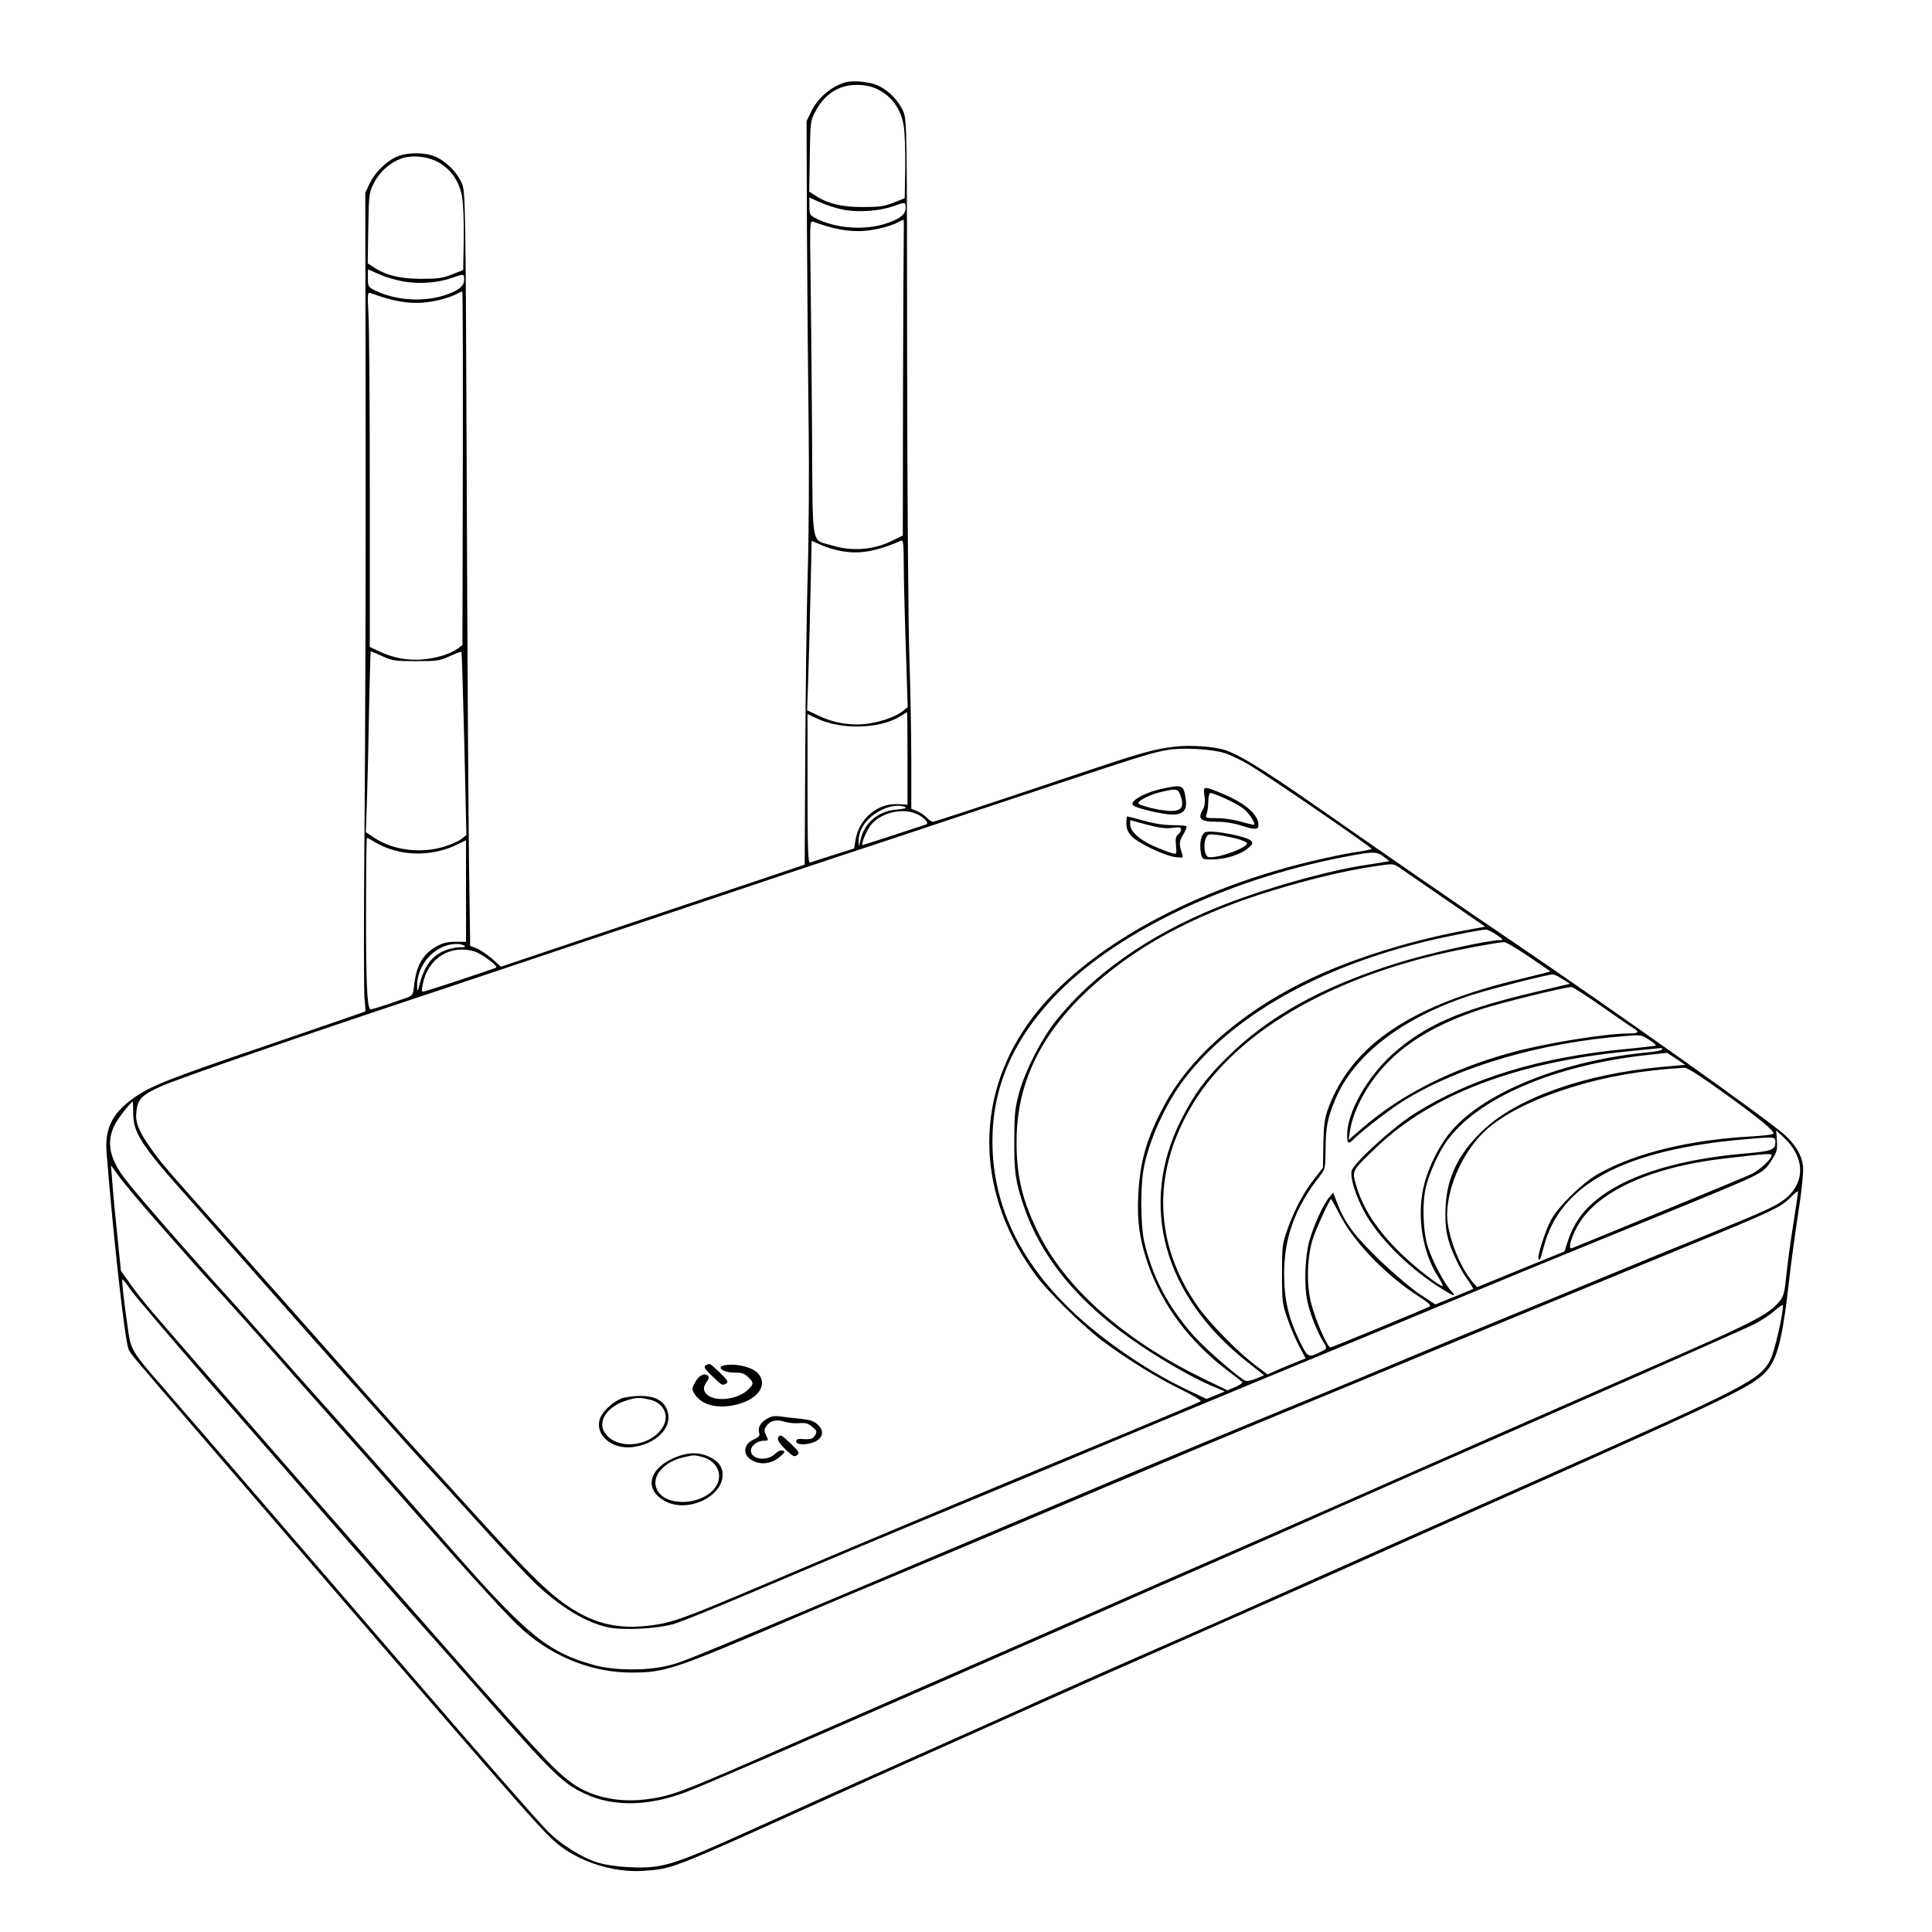
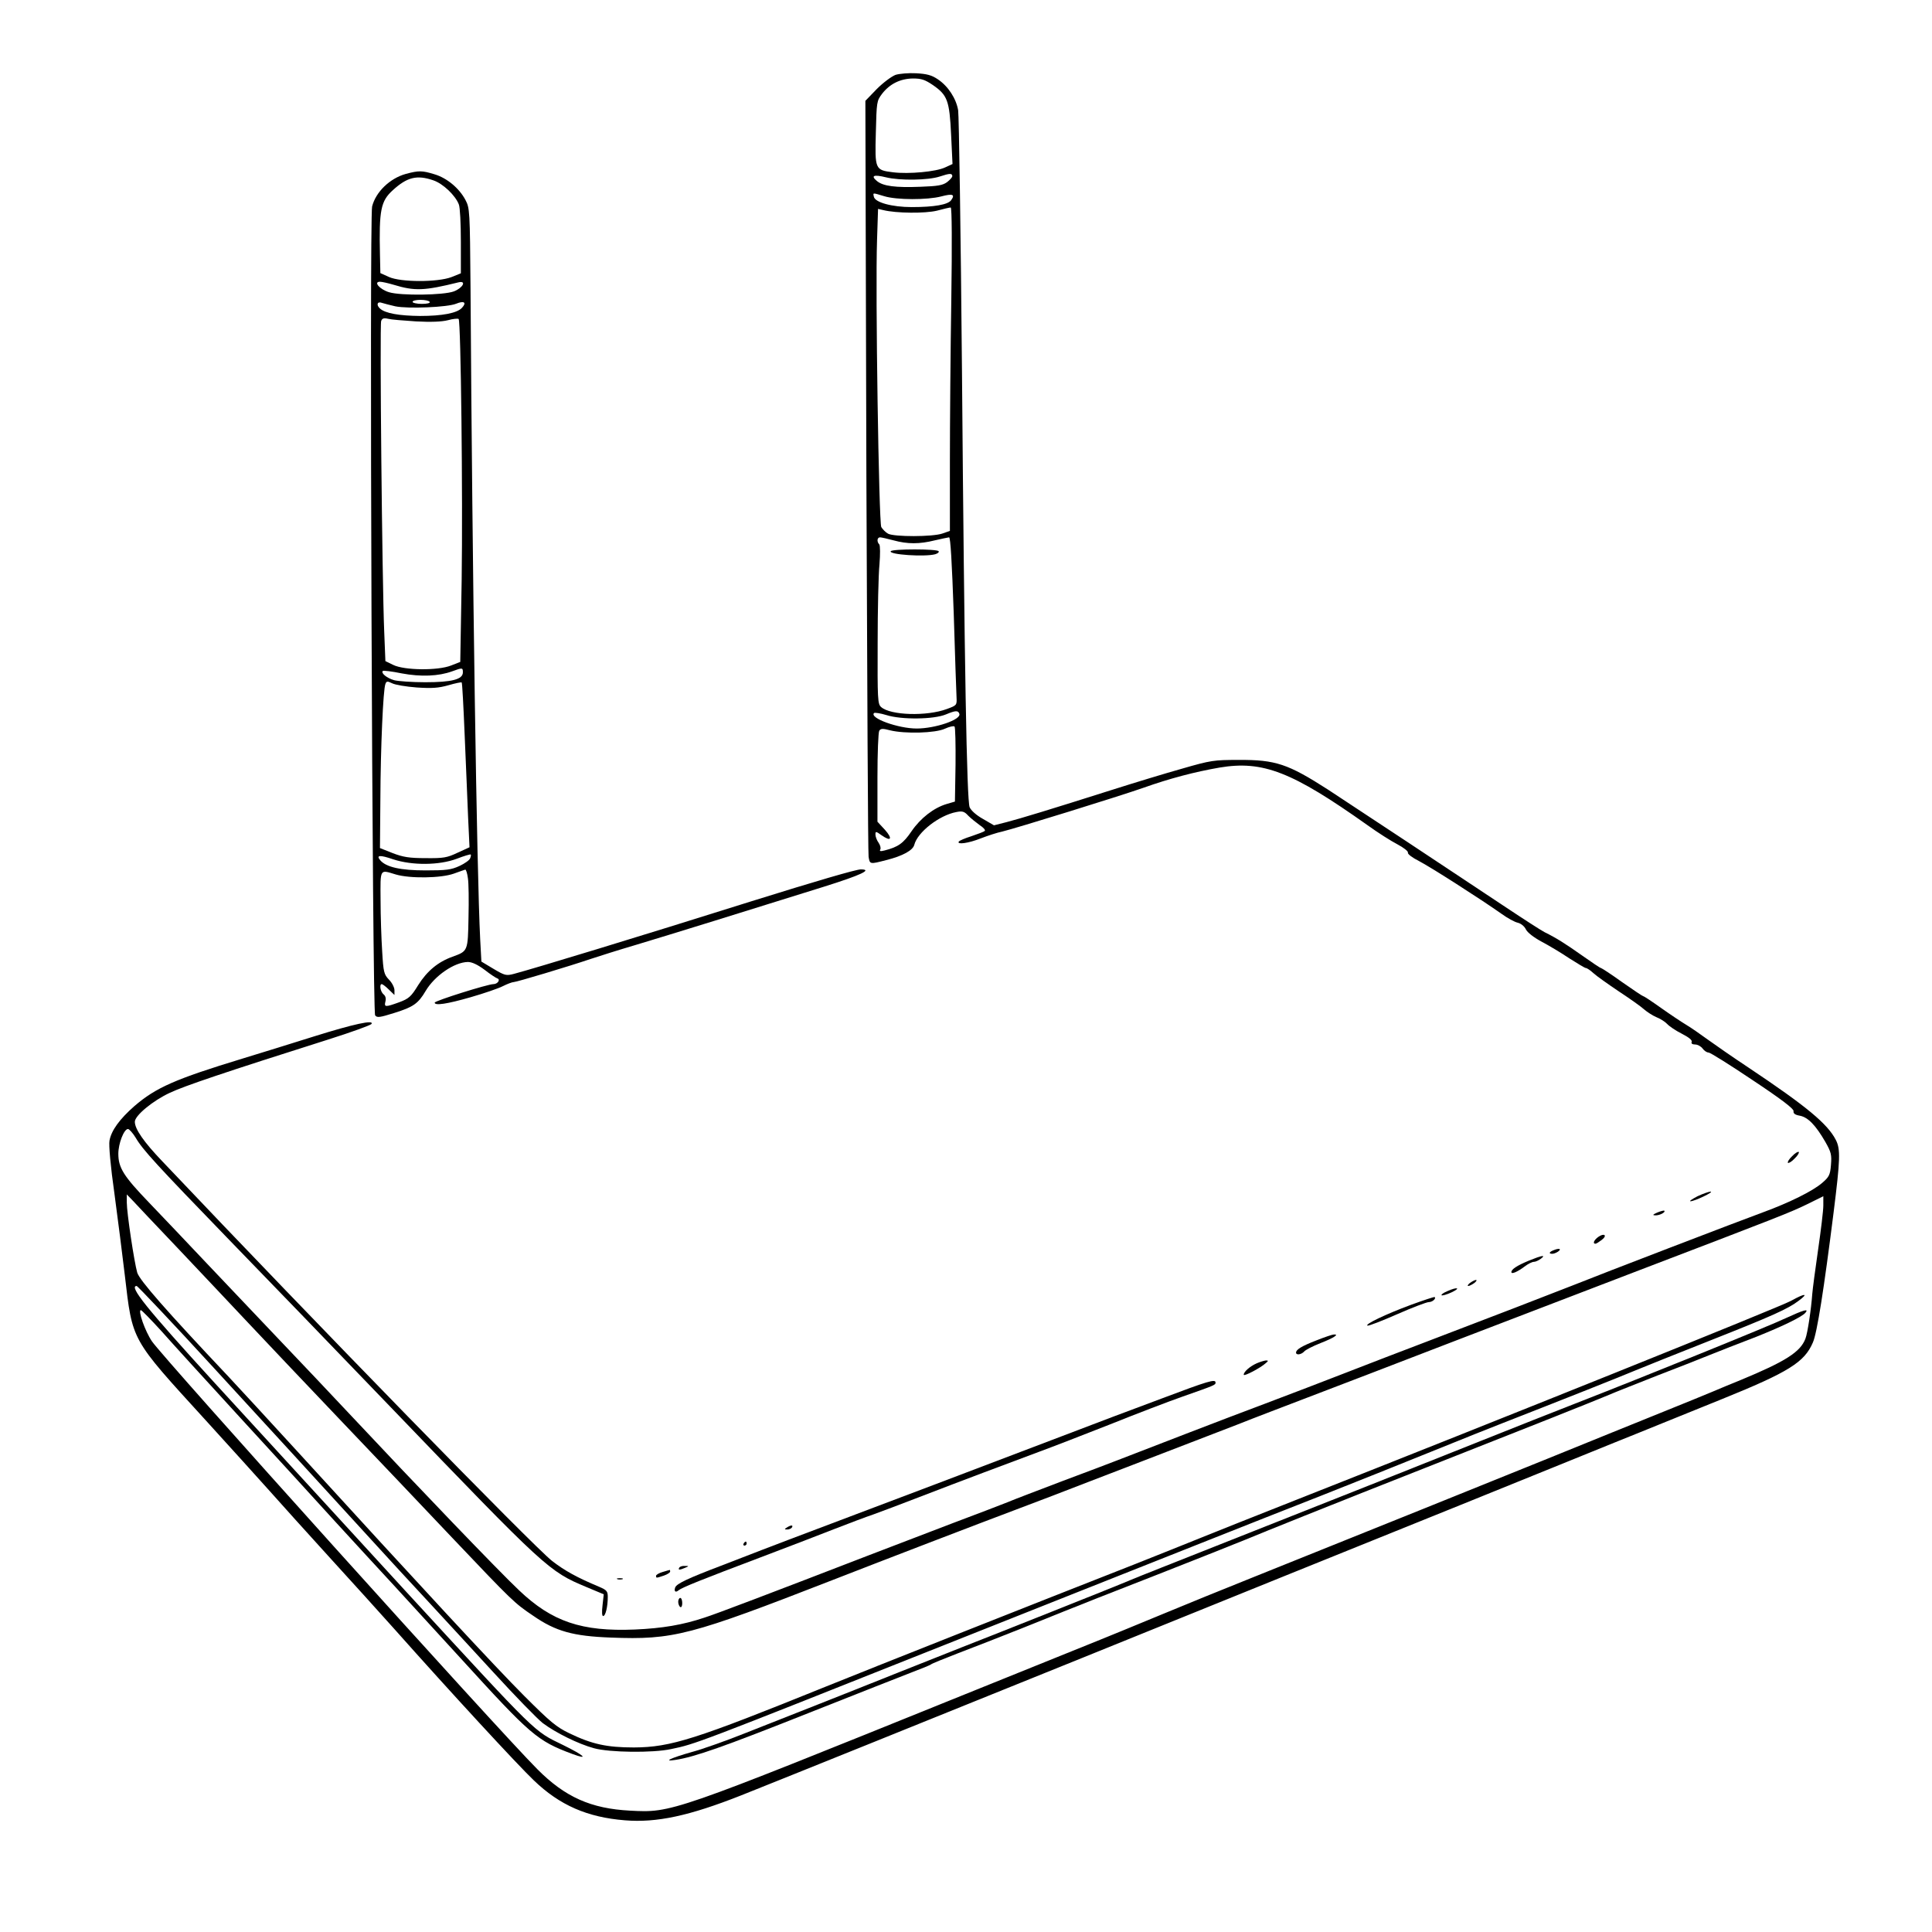
- <svg xmlns="http://www.w3.org/2000/svg" width="960px" height="960px" viewBox="0 0 960 960" version="1.1">
-   <g id="surface1">
-     <path style=" stroke:none;fill-rule:nonzero;fill:rgb(0%,0%,0%);fill-opacity:1;" d="M 420 40.922 C 412.688 43.148 406.312 48.676 402.938 55.719 L 400.781 60.18 L 400.969 115.898 C 401.156 146.566 401.531 189.629 401.812 211.738 C 402.094 233.758 401.906 266.926 401.344 285.289 C 400.781 303.656 400.312 343.684 400.125 374.176 L 399.844 429.629 L 381.094 435.957 C 370.781 439.434 336.844 450.758 305.625 461.277 L 248.906 480.355 L 244.594 476.434 C 242.156 474.383 238.688 472.066 236.906 471.262 L 233.625 470.016 L 233.062 429.984 C 232.781 408.055 232.219 323.895 231.938 242.941 C 231.375 101.812 231.281 95.66 229.594 91.383 C 227.531 86.211 222.562 80.949 217.125 78.188 C 211.781 75.512 201.656 75.512 196.406 78.188 C 191.25 80.773 186.094 86.031 183.562 91.383 L 181.5 95.84 L 181.688 213.969 C 181.781 278.961 181.5 367.578 181.125 410.996 C 180.75 454.414 180.75 492.66 181.125 496.137 C 181.5 499.523 181.688 502.465 181.5 502.555 C 181.312 502.734 159.938 510.133 134.062 518.961 C 83.25 536.254 74.812 539.555 66 545.883 C 55.594 553.461 52.031 560.773 52.969 572.809 C 56.344 615.156 61.969 665.617 63.844 670.254 C 64.875 672.75 63.188 670.789 103.219 717.234 C 254.438 892.867 267.844 908.293 276 915.336 C 287.062 924.961 304.594 930.668 319.875 929.598 C 334.219 928.527 333.094 928.977 401.25 898.219 C 421.594 889.035 451.125 875.75 466.875 868.797 C 482.625 861.754 504.094 852.125 514.688 847.398 C 525.281 842.586 556.031 828.945 583.125 817.086 C 610.219 805.141 646.875 788.914 664.688 780.98 C 682.5 773.047 712.219 759.762 730.781 751.559 C 853.5 697.086 868.125 690.223 876 683.09 C 882.938 676.762 885.562 667.309 889.219 634.324 C 890.062 626.926 892.031 612.48 893.625 602.23 C 895.406 590.551 896.25 581.902 895.875 579.137 C 895.219 573.879 892.125 568.707 886.688 563.805 C 877.688 555.781 803.812 503.27 749.531 466.449 C 728.625 452.363 686.531 423.297 652.031 399.227 C 627 381.844 614.906 374.441 607.969 372.48 C 602.344 370.875 591.469 370.164 584.344 370.965 C 573.938 372.035 567.375 373.906 535.781 384.516 C 480.469 403.062 464.438 408.32 463.5 408.32 C 462.938 408.32 461.531 407.34 460.406 406.18 C 459.188 404.934 457.031 403.508 455.531 402.973 L 452.812 401.902 L 452.812 377.652 C 452.812 364.367 452.344 341.457 451.875 326.746 C 451.312 312.035 450.844 246.062 450.75 180.09 C 450.656 65.617 450.656 60 448.969 55.719 C 446.906 50.551 441.938 45.199 436.5 42.613 C 432.469 40.652 423.75 39.762 420 40.922 Z M 437.625 45.199 C 443.719 48.766 447.656 54.652 448.969 62.141 C 449.625 65.527 449.906 74.887 449.812 83.359 L 449.531 98.516 L 443.906 100.742 C 439.125 102.613 436.781 102.883 428.438 102.883 C 418.125 102.883 410.906 101.098 404.719 96.91 L 402.094 95.215 L 402.375 77.652 C 402.656 60.09 402.656 60 405.469 54.828 C 410.344 45.914 418.031 41.547 427.781 42.258 C 431.719 42.527 434.531 43.418 437.625 45.199 Z M 218.25 80.863 C 224.344 84.43 228.281 90.312 229.594 97.801 C 230.25 101.188 230.531 110.551 230.438 119.02 L 230.156 134.176 L 224.531 136.402 C 219.75 138.277 217.406 138.543 209.062 138.543 C 198.75 138.543 191.531 136.762 185.344 132.57 L 182.719 130.875 L 183 113.312 C 183.281 96.285 183.375 95.75 185.906 90.758 C 188.719 85.23 193.875 80.773 199.5 78.723 C 204.844 76.852 213 77.742 218.25 80.863 Z M 420.094 104.398 C 427.5 105.559 437.531 104.754 443.906 102.438 C 449.906 100.297 450 100.297 450 103.328 C 450 106.805 446.719 109.125 439.031 111.441 C 428.625 114.473 415.5 113.402 405.938 108.766 C 402.375 106.984 402.188 106.805 402.188 102.527 L 402.188 98.156 L 408.188 100.832 C 411.469 102.258 416.812 103.863 420.094 104.398 Z M 449.062 119.645 C 448.969 125.172 448.781 160.387 448.688 197.918 L 448.594 266.121 L 442.312 269.152 C 433.688 273.254 423.094 273.969 413.719 271.113 C 402.75 267.727 403.875 274.234 403.5 214.234 C 403.312 185.438 402.938 150.043 402.75 135.691 C 402.375 111.441 402.469 109.57 403.875 110.105 C 417 114.918 425.906 115.898 436.031 113.758 C 439.875 112.957 444.281 111.531 445.781 110.641 C 447.375 109.746 448.781 109.125 448.969 109.301 C 449.156 109.48 449.156 114.117 449.062 119.645 Z M 201.094 139.969 C 208.875 141.219 218.062 140.418 224.531 138.098 C 230.531 135.957 230.625 135.957 230.625 138.988 C 230.625 142.465 227.344 144.785 219.656 147.102 C 209.25 150.133 196.125 149.062 186.562 144.43 C 183 142.645 182.812 142.465 182.812 138.188 L 182.812 133.82 L 188.719 136.402 C 191.906 137.832 197.531 139.434 201.094 139.969 Z M 229.969 232.867 L 229.781 320.504 L 227.25 322.465 C 225.844 323.445 222.562 324.961 219.938 325.766 C 208.781 329.062 198.562 328.352 188.719 323.805 L 183.75 321.484 L 183.75 244.727 C 183.75 202.555 183.469 162.883 183.094 156.555 C 182.531 145.496 182.625 145.051 184.312 145.676 C 197.625 150.578 206.438 151.559 216.656 149.422 C 220.5 148.617 224.906 147.191 226.406 146.301 C 228 145.41 229.406 144.785 229.688 144.875 C 229.969 145.051 230.062 184.637 229.969 232.867 Z M 417.844 273.789 C 427.031 275.484 434.906 274.145 447.938 268.617 C 448.781 268.262 449.062 270.848 449.062 280.031 C 449.062 286.629 449.531 305.348 450.094 321.664 L 451.031 351.352 L 448.875 353.137 C 445.5 355.898 439.031 358.305 432 359.465 C 423.75 360.801 414.656 359.465 406.781 355.633 L 401.062 352.957 L 401.625 336.285 C 401.906 327.102 402.469 308.203 402.75 294.117 L 403.312 268.707 L 407.906 270.758 C 410.438 271.918 414.938 273.254 417.844 273.789 Z M 189.938 326.031 C 195 328.352 196.406 328.527 206.719 328.527 C 217.031 328.527 218.438 328.352 223.5 326.031 C 226.5 324.695 229.125 323.715 229.312 323.895 C 229.5 323.98 230.062 344.578 230.719 369.539 L 231.75 414.918 L 229.125 416.969 C 227.625 418.129 223.688 419.82 220.406 420.801 C 208.969 424.191 195.469 422.496 186.188 416.434 L 181.781 413.492 L 182.344 397.801 C 182.625 389.152 183.094 368.914 183.375 352.777 C 183.75 336.73 184.031 323.625 184.219 323.625 C 184.312 323.625 186.938 324.695 189.938 326.031 Z M 450.938 376.852 L 450.938 399.852 L 446.344 399.582 C 436.125 398.871 426.562 406.984 425.062 417.684 L 424.406 421.605 L 414 424.902 C 408.281 426.688 403.031 428.379 402.469 428.648 C 401.531 428.914 401.25 421.25 401.25 391.918 L 401.25 354.828 L 405.281 356.703 C 417.75 362.852 437.25 362.316 447.656 355.719 C 449.25 354.738 450.562 353.938 450.75 353.938 C 450.844 353.938 450.938 364.281 450.938 376.852 Z M 608.719 374.266 C 611.719 375.246 616.969 377.832 620.438 379.883 C 630.469 385.855 681.469 420.891 681.562 421.781 C 681.562 422.051 678.094 422.766 673.875 423.387 C 669.562 424.012 659.438 426.062 651.375 428.023 C 588.656 443 535.125 473.848 510.469 509.152 C 483.844 547.223 485.438 594.117 514.688 633.699 C 520.969 642.168 537.188 658.129 547.406 665.973 C 559.5 675.066 574.875 684.605 586.781 690.402 C 592.594 693.254 597 695.84 596.625 696.285 C 596.156 696.641 581.25 702.973 563.438 710.371 C 475.875 746.656 427.594 766.895 379.219 787.488 C 338.438 804.785 333.75 806.477 322.125 807.816 C 307.594 809.508 296.25 807.012 284.156 799.348 C 273.469 792.57 264 783.387 236.906 753.523 C 222.844 738.008 207.844 721.516 203.531 716.879 C 199.219 712.156 189.656 701.457 182.344 693.164 C 155.719 663.031 120.469 623.27 106.594 607.668 C 81.562 579.582 79.688 577.355 74.625 570.133 C 68.719 561.754 67.125 557.562 67.781 552.215 C 68.438 546.152 70.5 544.012 80.156 539.734 C 88.406 535.988 150.094 514.68 219.375 491.68 C 236.156 486.062 284.062 470.016 325.781 456.02 C 367.594 441.934 416.906 425.438 435.469 419.375 C 454.031 413.223 490.781 401.012 517.031 392.273 C 566.25 375.871 572.719 373.906 580.125 372.66 C 587.625 371.324 602.625 372.215 608.719 374.266 Z M 449.906 401.098 C 450.656 401.547 449.156 401.992 445.688 402.258 C 436.5 402.883 429.375 408.855 427.594 417.324 C 426.75 421.16 426.75 421.16 426.656 418.129 C 426.469 411.531 431.625 405.023 439.688 401.723 C 443.344 400.207 447.938 399.941 449.906 401.098 Z M 454.969 404.219 C 458.906 405.824 462 409.035 460.219 409.66 C 451.688 412.512 428.906 419.91 428.625 419.91 C 427.781 419.91 429.656 414.828 431.812 411.262 C 435.938 404.488 447.188 401.098 454.969 404.219 Z M 186.375 418.484 C 197.906 425.348 213.469 425.973 226.219 420.09 L 231.562 417.504 L 231.562 467.965 L 226.406 467.965 C 222.469 467.965 220.125 468.5 217.031 470.191 C 210.094 474.117 206.906 479.555 205.781 489.629 C 205.219 494.621 205.125 494.711 201.281 496.047 C 190.125 499.969 184.219 501.844 183.938 501.484 C 182.438 500.059 181.875 489.094 181.875 455.305 C 181.875 433.906 182.062 416.344 182.344 416.344 C 182.625 416.344 184.5 417.324 186.375 418.484 Z M 687.562 425.707 L 690.375 427.844 L 688.031 428.293 C 686.812 428.559 682.594 429.184 678.75 429.809 C 659.531 432.57 626.156 442.109 604.219 451.113 C 570.469 464.844 542.812 484.367 524.625 507.281 C 517.406 516.375 509.625 531.621 506.531 542.496 C 504.375 550.43 504 553.105 504 566.566 C 503.906 582.527 504.562 587.16 508.781 599.555 C 517.031 623.895 534.562 645.734 561.281 664.812 C 573.844 673.82 591.75 684.25 602.062 688.617 L 608.625 691.383 L 604.125 693.254 L 599.531 695.125 L 591.375 691.293 C 578.438 685.141 568.125 678.988 555.75 670.254 C 514.031 640.742 493.125 606.152 493.125 567.012 C 493.125 540.98 502.875 517.801 522.938 496.227 C 552.75 464.129 608.062 437.297 668.438 425.707 C 682.219 423.031 684.188 423.031 687.562 425.707 Z M 717.938 446.656 L 738 460.477 L 731.531 461.633 C 707.625 465.914 684.188 472.512 663.281 480.98 C 624.375 496.672 593.25 521.723 578.625 549.004 C 569.812 565.32 566.438 577 565.594 593.848 C 564.938 606.688 566.25 616.227 570.562 628.527 C 577.688 648.766 591 666.598 609.844 680.949 C 613.5 683.715 616.781 686.211 617.25 686.656 C 617.719 687.012 616.312 688.082 614.062 689.062 L 609.938 690.848 L 598.125 685.141 C 559.781 666.508 531 641.547 517.031 614.711 C 508.219 597.684 505.031 585.023 505.125 567.012 C 505.125 532.332 522.844 503 559.5 476.703 C 577.406 463.953 599.344 453.254 625.031 444.785 C 645.938 438.008 667.781 432.57 684.375 430.254 C 692.062 429.094 692.438 429.184 695.156 430.965 C 696.75 432.035 706.969 439.078 717.938 446.656 Z M 743.625 464.488 C 747.094 466.895 747.188 467.16 745.219 467.16 C 739.031 467.16 708.844 473.938 693.938 478.664 C 656.625 490.34 630 505.141 609.375 525.734 C 598.875 536.078 593.156 543.922 586.781 556.672 C 565.688 598.75 578.062 643.863 619.781 676.762 L 628.125 683.359 L 624.281 684.961 C 622.219 685.855 619.875 686.391 618.938 686.121 C 616.219 685.23 598.969 670.254 593.25 663.832 C 580.312 649.211 572.438 634.145 568.5 616.672 C 566.812 609.094 566.625 590.641 568.125 581.633 C 570.469 567.461 579.188 548.203 588.844 535.719 C 615 501.844 663.281 476.344 723.562 464.488 C 730.594 463.062 737.156 461.902 738.094 461.902 C 738.938 461.812 741.469 462.973 743.625 464.488 Z M 759.469 475.188 C 765.281 479.199 770.25 482.496 770.344 482.676 C 770.438 482.766 764.344 484.367 756.75 486.152 C 701.156 499.258 671.625 519.051 659.906 550.965 C 658.219 555.602 657.75 559.078 657.562 568.527 L 657.375 580.207 L 653.625 585.023 C 648.094 591.977 643.594 600.266 640.125 609.809 C 637.125 618.008 637.031 618.633 637.031 632.988 C 637.031 646.715 637.219 648.145 639.75 655.273 C 641.156 659.465 643.781 665.617 645.562 668.914 L 648.75 674.977 L 645.188 676.402 C 643.312 677.117 639 678.902 635.719 680.328 L 629.812 682.914 L 624 678.543 C 614.906 671.68 600.844 657.324 595.031 648.945 C 573.656 618.367 572.344 583.953 591.281 550.965 C 611.438 515.66 655.406 488.379 714.469 474.293 C 725.344 471.707 743.625 468.32 747.375 468.145 C 748.219 468.055 753.656 471.262 759.469 475.188 Z M 230.625 469.836 C 231.656 470.461 231.094 470.727 228.281 470.727 C 226.219 470.727 222.844 471.531 220.781 472.422 C 213.938 475.363 210.375 480.625 207.844 491.68 C 207.562 492.66 207.375 492.035 207.281 490.254 C 207 481.961 212.531 473.582 220.312 470.371 C 224.062 468.855 228.562 468.59 230.625 469.836 Z M 235.5 472.688 C 239.062 473.672 247.5 479.91 246.562 480.801 C 246.094 481.16 215.625 491.324 211.312 492.48 C 209.344 493.016 209.344 492.926 210.094 488.914 C 212.625 476.254 223.5 469.301 235.5 472.688 Z M 776.438 486.508 L 780.094 488.824 L 760.594 493.461 C 725.344 501.934 708 509.508 692.25 523.508 C 679.312 535.098 669.375 552.66 669.375 564.07 C 669.375 568.352 670.125 568.797 672.75 565.945 C 676.031 562.465 691.312 550.699 697.781 546.777 C 725.25 529.836 765.844 517.98 807.844 514.77 C 815.344 514.145 815.719 514.234 819.375 516.641 C 821.438 517.98 823.031 519.316 822.75 519.496 C 822.562 519.672 816.094 520.477 808.5 521.188 C 765.094 525.289 731.062 535.633 702.656 553.461 C 692.156 560.148 672.656 577.801 671.625 581.812 C 670.781 584.934 673.406 593.582 677.625 601.605 C 684.188 614.086 698.719 628.977 714.188 638.961 C 721.875 643.953 724.312 644.934 721.219 641.633 C 718.031 638.426 711.844 626.836 709.5 619.613 C 706.969 611.68 706.594 597.324 708.656 589.301 C 710.531 582.168 714.75 573.074 718.5 567.547 C 733.688 545.883 771.75 529.391 818.438 524.219 L 828.375 523.148 L 832.875 526.094 L 837.375 529.125 L 825.281 530.191 C 787.031 533.758 753.844 545.527 736.875 561.664 C 724.781 573.164 719.156 584.664 718.312 599.285 C 718.031 604.457 718.312 610.254 719.062 613.551 C 720.375 619.969 724.969 629.957 729.375 636.105 C 731.062 638.426 732.188 640.387 732 640.477 C 731.906 640.566 727.594 642.348 722.531 644.398 L 713.25 648.145 L 706.125 643.508 C 702.188 641.012 693.188 633.434 686.25 626.836 C 673.125 614.266 668.344 607.934 664.5 597.859 L 662.438 592.602 L 660.656 594.738 C 657.656 598.129 652.781 608.824 650.625 616.492 C 648.375 624.785 647.906 638.691 649.688 646.895 C 650.906 652.688 654.656 662.23 657.375 666.418 C 659.531 669.895 659.531 670.164 656.531 671.59 C 649.969 674.801 649.969 674.801 645.938 666.688 C 640.312 655.188 638.156 646.094 638.062 633.434 C 637.969 615.066 643.5 599.91 656.156 583.953 C 658.406 581.012 658.594 580.207 658.688 570.578 C 658.781 559.883 659.531 556.047 663.375 546.598 C 672.656 524.129 697.125 505.41 731.438 494.355 C 741 491.324 768.656 484.281 771.469 484.191 C 772.219 484.102 774.469 485.172 776.438 486.508 Z M 795.844 500.059 C 803.344 505.32 810.469 510.223 811.688 510.938 C 814.875 512.809 814.219 513.523 809.156 513.523 C 797.906 513.523 767.812 518.426 751.406 522.883 C 721.688 530.996 696.375 543.746 677.156 560.328 L 670.125 566.391 L 670.781 562.02 C 672.375 551.59 679.5 538.395 688.781 528.766 C 699.656 517.266 714.938 508.441 735.656 501.574 C 745.219 498.453 776.062 490.789 780.844 490.43 C 781.5 490.43 788.25 494.711 795.844 500.059 Z M 825.938 521.457 C 825.938 521.812 822.844 522.527 819.188 522.883 C 777.656 526.715 738.562 542.141 721.594 561.484 C 715.781 568.082 710.156 578.871 707.719 588.32 C 703.781 603.211 706.594 622.02 714.469 634.234 C 715.969 636.641 717.094 638.691 716.906 638.961 C 716.062 639.762 703.969 630.402 696.281 623 C 684 611.055 676.969 600.18 673.594 588.055 C 671.906 581.547 671.719 581.723 684.188 569.867 C 711.281 544.012 753 528.055 807.75 522.527 C 816.938 521.633 824.812 520.832 825.281 520.742 C 825.656 520.652 825.938 521.012 825.938 521.457 Z M 857.156 543.477 C 874.219 555.781 881.25 561.574 881.25 563.27 C 881.25 563.715 876.281 564.34 870.281 564.695 C 839.906 566.301 812.625 572.898 794.25 583.238 C 786.75 587.34 774.562 599.199 770.812 605.973 C 767.906 611.234 763.594 624.785 764.531 625.676 C 765.188 626.391 765.375 626.031 767.156 619.258 C 775.312 588.32 807.281 571.293 866.719 566.121 C 881.812 564.785 882.188 564.875 882.188 567.281 C 882.188 571.383 880.594 572.008 867.188 573.164 C 835.688 575.84 811.125 583.148 795.844 594.203 C 786.938 600.801 782.25 607.133 778.969 616.938 L 777.375 621.844 L 755.719 630.668 L 733.969 639.582 L 731.719 637 C 725.062 629.152 719.062 613.371 719.062 603.656 C 719.156 588.855 727.688 570.758 739.312 560.684 C 748.594 552.84 762.281 546.062 780.844 540.266 C 798 534.918 816.094 531.797 837 530.551 C 838.406 530.461 845.062 534.738 857.156 543.477 Z M 66.188 553.371 C 66.281 563 70.219 569.152 94.219 595.988 C 102.469 605.262 115.969 620.504 124.219 629.867 C 157.312 667.398 200.625 716.078 209.531 725.707 C 214.688 731.324 227.906 745.766 238.781 757.801 C 249.656 769.836 261.656 782.586 265.406 786.242 C 278.438 798.633 291.375 806.477 302.719 808.707 C 310.406 810.223 327.094 809.242 335.156 806.836 C 338.812 805.766 357.562 798.098 376.875 789.895 C 411.844 775.008 432.844 766.18 483.75 745.051 C 511.875 733.371 539.156 722.051 582.656 703.863 C 612.188 691.559 645 678.008 687.188 660.625 C 702.938 654.117 733.688 641.367 755.625 632.273 C 777.562 623.27 810.281 609.895 828.281 602.586 C 846.375 595.273 864.656 587.609 869.062 585.559 C 876.094 582.082 877.406 581.098 880.125 576.82 C 882.938 572.453 883.219 571.383 882.938 566.746 L 882.562 561.664 L 886.031 564.875 C 896.812 574.859 897.281 587.074 887.344 595.453 C 882.844 599.199 877.688 601.516 847.969 613.641 C 834.094 619.258 812.344 628.172 799.688 633.434 C 787.031 638.691 763.031 648.59 746.25 655.453 C 729.562 662.316 708.188 671.145 698.906 675.066 C 689.625 678.988 662.25 690.402 637.969 700.297 C 613.781 710.281 578.531 724.902 559.688 732.84 C 325.875 831.621 340.594 825.559 330.375 827.965 C 320.531 830.191 305.156 830.016 295.781 827.52 C 272.531 821.188 262.219 812.898 224.438 769.836 C 203.812 746.301 164.156 701.547 156.562 693.164 C 152.156 688.262 143.062 678.008 136.406 670.43 C 129.75 662.852 119.156 650.996 112.969 644.129 C 93.469 622.734 66.562 591.797 61.781 585.379 C 54.188 575.125 52.781 567.191 57.094 558.723 C 58.688 555.602 65.156 547.398 66 547.398 C 66.094 547.398 66.188 550.074 66.188 553.371 Z M 880.312 574.145 C 880.312 575.84 874.312 581.457 870.562 583.238 C 868.406 584.309 847.781 592.867 824.531 602.406 C 801.375 611.945 781.781 619.969 781.031 620.238 C 779.156 621.039 780.281 616.047 783.281 610.254 C 792.469 592.512 819.375 579.941 857.531 575.57 C 878.438 573.164 880.312 572.988 880.312 574.145 Z M 81.188 610.699 C 90.844 621.754 103.875 636.375 110.156 643.238 C 116.438 650.105 128.062 663.121 136.031 672.215 C 144 681.309 157.5 696.555 166.031 706.094 C 174.562 715.633 191.625 734.887 203.906 748.887 C 238.969 788.648 252.844 803.715 260.156 810.223 C 275.625 823.773 295.031 831.262 314.531 831.086 C 330.094 831.086 335.812 829.125 388.125 806.836 C 402.844 800.504 423.75 791.68 434.531 787.223 C 470.625 772.156 501.656 759.051 548.906 739.078 C 574.688 728.203 616.031 710.906 640.781 700.742 C 665.531 690.578 689.812 680.504 694.688 678.453 C 708 672.84 797.812 635.84 840 618.543 C 880.781 601.871 885.094 599.82 890.062 594.652 C 891.938 592.688 893.438 591.621 893.438 592.156 C 893.438 592.777 892.406 599.734 891.188 607.578 C 889.875 615.422 888.375 626.746 887.719 632.809 C 886.781 642.258 886.312 644.129 884.156 646.715 C 879.281 652.688 871.406 656.879 835.969 672.48 C 816.281 681.129 777.375 698.156 749.531 710.371 C 721.688 722.586 683.719 739.348 665.156 747.547 C 646.594 755.75 619.219 767.785 604.219 774.293 C 589.312 780.801 565.406 791.234 551.25 797.473 C 537.094 803.715 523.406 809.688 520.781 810.848 C 513.375 814.145 505.312 817.621 450.469 841.605 C 422.156 853.996 387.938 868.887 374.531 874.77 C 338.438 890.551 332.344 892.777 320.719 894.117 C 306.281 895.898 292.406 892.512 282.75 884.934 C 273.469 877.711 264.562 867.906 194.906 788.559 C 160.5 749.332 85.219 663.121 75.75 651.977 C 72.281 647.965 67.406 641.723 64.781 638.066 L 60.094 631.473 L 58.219 613.285 C 57.188 603.297 56.062 591.441 55.781 587.074 L 55.125 579.051 L 59.344 584.844 C 61.688 588.055 71.438 599.645 81.188 610.699 Z M 666.469 604.902 C 673.5 618.098 689.531 634.414 705.281 644.398 C 709.969 647.43 711.281 648.676 710.344 649.211 C 707.531 650.641 661.875 669.539 661.031 669.539 C 659.625 669.539 653.438 655.453 651.469 647.43 C 649.219 638.516 649.406 625.855 652.031 616.492 C 653.438 611.68 660.938 595.188 661.5 595.809 C 661.594 595.898 663.844 600 666.469 604.902 Z M 64.875 640.832 C 66.75 643.598 84.469 664.367 104.062 686.926 C 160.312 751.473 201.281 798.367 210.469 808.617 C 215.156 813.789 227.531 827.875 238.125 839.91 C 275.062 881.812 279.844 886.449 291.188 891.531 C 304.875 897.77 321.844 897.504 340.219 890.727 C 344.156 889.301 362.531 881.457 381.094 873.434 C 442.406 846.777 494.906 823.863 538.125 804.875 C 561.562 794.531 588.375 782.766 597.656 778.75 C 622.031 768.145 635.625 762.168 665.156 749.062 C 698.625 734.266 692.719 736.852 785.625 696.105 C 829.219 677.027 867.75 659.91 871.406 658.129 C 874.969 656.254 879.75 653.223 881.906 651.176 C 884.156 649.211 885.938 648.055 885.938 648.676 C 885.938 653.402 881.719 671.68 879.75 675.512 C 874.594 685.586 868.969 688.527 768.281 733.285 C 723.844 752.988 647.156 787.133 635.625 792.305 C 615.75 801.219 599.719 808.262 565.781 823.148 C 546.188 831.707 523.875 841.695 516.094 845.172 C 508.406 848.738 486 858.723 466.406 867.461 C 422.344 887.074 401.25 896.613 374.062 908.914 C 334.125 927.012 329.156 928.527 313.125 927.816 C 306.938 927.547 300.938 926.656 297 925.496 C 289.125 923.09 278.25 916.227 271.875 909.629 C 265.406 902.852 242.438 876.641 203.812 831.797 C 120.656 735.246 85.406 694.324 79.688 687.816 C 66.562 672.84 64.969 670.43 63.844 662.23 C 61.594 647.34 60.375 635.66 60.844 635.66 C 61.125 635.75 63 638.066 64.875 640.832 Z M 64.875 640.832 " />
-     <path style=" stroke:none;fill-rule:nonzero;fill:rgb(0%,0%,0%);fill-opacity:1;" d="M 577.875 391.828 C 568.875 393.699 560.812 398.246 563.062 400.207 C 564.562 401.633 577.969 404.754 582.469 404.754 C 588.094 404.754 590.062 402.438 589.125 396.641 C 588.094 390.043 587.531 389.777 577.875 391.828 Z M 586.781 395.84 C 588.375 401.012 587.062 402.973 581.906 402.973 C 576.75 402.973 565.219 400.117 565.594 398.961 C 566.156 397.445 571.875 394.68 576.938 393.523 C 584.906 391.648 585.469 391.828 586.781 395.84 Z M 586.781 395.84 " />
-     <path style=" stroke:none;fill-rule:nonzero;fill:rgb(0%,0%,0%);fill-opacity:1;" d="M 598.5 395.57 C 598.969 398.781 598.688 400.566 597.469 402.703 C 595.031 406.984 596.719 408.32 604.688 408.32 C 608.531 408.32 613.031 409.035 616.406 410.105 C 623.625 412.422 625.312 412.422 625.312 409.836 C 625.312 404.664 618.375 398.781 606.656 394.055 C 597.938 390.492 597.75 390.492 598.5 395.57 Z M 608.906 396.82 C 612.281 398.336 616.312 400.566 617.906 401.812 C 620.625 404.043 624 409.035 623.156 409.746 C 622.969 409.926 620.062 409.301 616.781 408.32 C 613.406 407.34 608.156 406.539 604.781 406.539 C 599.062 406.539 598.875 406.449 599.531 404.488 C 600 403.418 600.375 400.652 600.375 398.246 C 600.469 395.57 600.844 394.055 601.594 394.055 C 602.25 394.055 605.531 395.305 608.906 396.82 Z M 608.906 396.82 " />
-     <path style=" stroke:none;fill-rule:nonzero;fill:rgb(0%,0%,0%);fill-opacity:1;" d="M 559.688 409.125 C 559.688 411.621 560.438 413.492 562.125 415.363 C 565.125 418.75 578.531 425.172 583.969 425.883 C 587.625 426.328 588 426.242 587.531 424.727 C 585.75 419.285 585.844 418.219 587.906 414.738 C 589.125 412.688 589.875 410.906 589.5 410.551 C 589.219 410.281 586.031 410.016 582.562 410.016 C 578.625 410.016 573.188 409.211 568.312 407.785 C 564 406.629 560.25 405.645 560.062 405.645 C 559.875 405.645 559.688 407.25 559.688 409.125 Z M 582.469 411.352 C 585.938 410.906 586.875 411.086 586.875 412.156 C 586.875 412.867 586.219 414.027 585.375 414.652 C 584.25 415.543 583.969 416.879 584.344 420.18 C 584.719 424.457 584.719 424.457 582.281 423.922 C 580.969 423.566 576.938 422.051 573.281 420.445 C 566.25 417.324 561.562 413.047 561.562 409.66 L 561.562 407.52 L 569.812 409.746 C 575.812 411.352 579.188 411.797 582.469 411.352 Z M 582.469 411.352 " />
-     <path style=" stroke:none;fill-rule:nonzero;fill:rgb(0%,0%,0%);fill-opacity:1;" d="M 599.344 413.402 C 597 413.848 595.781 418.664 596.719 423.832 C 597.375 427.043 597.375 427.043 602.344 427.043 C 608.625 427.043 615.938 424.812 619.875 421.695 C 622.406 419.645 622.688 419.02 621.75 417.859 C 619.781 415.719 603.938 412.512 599.344 413.402 Z M 614.812 416.789 C 617.438 417.594 619.688 418.574 619.688 419.02 C 619.688 421.516 602.719 427.309 600.094 425.707 C 598.5 424.812 597.938 419.645 599.062 416.879 C 600 414.383 600.188 414.383 604.969 414.828 C 607.594 415.188 612.094 416.078 614.812 416.789 Z M 614.812 416.789 " />
-     <path style=" stroke:none;fill-rule:nonzero;fill:rgb(0%,0%,0%);fill-opacity:1;" d="M 350.625 678.453 C 349.5 679.168 350.062 680.059 353.906 683.805 C 358.969 688.617 358.875 688.617 360.938 687.371 C 362.062 686.656 361.5 685.766 357.656 682.02 C 352.594 677.207 352.688 677.207 350.625 678.453 Z M 350.625 678.453 " />
-     <path style=" stroke:none;fill-rule:nonzero;fill:rgb(0%,0%,0%);fill-opacity:1;" d="M 360.75 678.277 C 355.312 678.902 358.781 682.02 364.875 682.02 C 368.531 682.02 369.938 682.465 371.719 684.25 C 374.719 687.012 374.625 687.906 371.25 690.938 C 366.094 695.484 355.594 696.641 351.469 693.074 C 349.312 691.203 349.219 689.332 351.188 686.566 C 352.219 685.23 352.406 684.25 351.75 683.625 C 350.062 682.02 347.344 683.359 345.469 686.746 C 343.781 689.777 343.688 690.223 345 692.453 C 348.562 698.336 357 700.387 366.844 697.711 C 376.875 694.949 381.375 688.172 376.875 682.645 C 374.25 679.523 366.656 677.473 360.75 678.277 Z M 360.75 678.277 " />
-     <path style=" stroke:none;fill-rule:nonzero;fill:rgb(0%,0%,0%);fill-opacity:1;" d="M 308.812 694.859 C 304.125 696.82 299.156 701.547 298.031 705.199 C 295.594 712.957 303.844 720.09 313.875 719.109 C 326.062 717.77 334.5 709.211 331.594 700.922 C 329.812 695.93 325.5 693.609 317.906 693.609 C 314.531 693.699 310.406 694.234 308.812 694.859 Z M 322.969 695.484 C 329.625 697.086 332.625 703.062 329.625 708.59 C 324.188 718.484 307.781 720.891 301.125 712.777 C 296.25 706.895 301.219 698.871 311.719 695.75 C 316.5 694.324 317.906 694.324 322.969 695.484 Z M 322.969 695.484 " />
-     <path style=" stroke:none;fill-rule:nonzero;fill:rgb(0%,0%,0%);fill-opacity:1;" d="M 380.906 705.113 C 377.719 706.984 376.406 709.57 377.25 712.156 C 377.719 713.402 376.969 714.117 374.531 715.273 C 368.906 717.77 368.906 723.566 374.531 726.062 C 378.75 728.023 383.719 727.133 387.562 723.832 C 390 721.781 390.188 721.25 388.969 720.801 C 387.938 720.445 386.531 721.07 385.031 722.496 C 381 726.328 373.125 725.172 373.125 720.801 C 373.125 718.395 376.312 715.898 379.406 715.898 C 381.938 715.898 381.938 715.809 380.531 712.867 C 379.594 711.086 379.688 710.191 380.906 708.5 C 382.688 705.824 386.062 705.113 390.188 706.539 C 391.875 707.074 395.062 707.34 397.125 707.16 C 400.125 706.895 401.531 707.25 403.594 708.945 C 405.844 710.816 406.031 711.352 405.094 713.047 C 403.969 715.008 402.938 715.363 398.25 715.008 C 396.375 714.918 395.625 715.273 395.625 716.254 C 395.625 718.129 401.25 718.129 405 716.344 C 409.031 714.383 409.594 710.996 406.5 708.055 C 404.625 706.18 402.75 705.559 398.156 705.023 C 394.969 704.754 390.469 704.219 388.125 703.863 C 384.844 703.418 383.25 703.684 380.906 705.113 Z M 380.906 705.113 " />
-     <path style=" stroke:none;fill-rule:nonzero;fill:rgb(0%,0%,0%);fill-opacity:1;" d="M 386.719 714.117 C 385.969 715.363 387.375 717.594 391.312 721.16 C 394.125 723.746 394.781 724.012 396.094 723.031 C 397.406 721.961 397.125 721.336 393.094 717.504 C 388.5 713.047 387.656 712.602 386.719 714.117 Z M 386.719 714.117 " />
-     <path style=" stroke:none;fill-rule:nonzero;fill:rgb(0%,0%,0%);fill-opacity:1;" d="M 333.844 724.902 C 321.938 730.609 320.344 740.504 330.562 745.945 C 341.531 751.918 359.062 743.805 359.062 732.84 C 359.062 728.824 357.094 726.152 352.5 723.922 C 346.969 721.25 340.875 721.605 333.844 724.902 Z M 348.844 723.922 C 357.094 726.062 359.906 734.086 354.656 740.059 C 347.438 748.262 330.562 748.441 326.531 740.328 C 323.25 733.906 329.531 726.328 340.031 724.012 C 344.906 722.941 345 722.941 348.844 723.922 Z M 348.844 723.922 " />
+ <svg xmlns="http://www.w3.org/2000/svg" version="1.0" width="960pt" height="960pt" viewBox="0 0 960 960" preserveAspectRatio="xMidYMid meet">
+   <g transform="translate(0,960) scale(0.1,-0.1)" fill="#000000" stroke="none">
+     <path d="M4450 9228 c-19 -7 -61 -38 -93 -70 l-57 -59 5 -1862 c4 -1024 8 -1877 11 -1894 6 -38 6 -38 87 -17 84 21 133 49 140 76 16 63 124 147 209 163 30 6 40 3 59 -18 13 -13 39 -34 57 -47 19 -12 30 -25 25 -29 -4 -4 -34 -15 -66 -26 -32 -10 -60 -22 -63 -27 -10 -16 49 -8 109 16 34 13 82 29 107 34 67 16 580 175 700 217 132 47 258 80 380 101 215 36 360 -20 736 -287 50 -36 116 -78 147 -94 32 -17 55 -35 53 -42 -3 -6 22 -25 54 -41 58 -30 305 -188 410 -262 30 -22 67 -42 82 -45 16 -4 33 -18 40 -33 8 -16 39 -40 78 -61 36 -19 98 -56 138 -83 41 -26 77 -48 82 -48 5 0 22 -11 37 -25 15 -14 73 -55 128 -92 55 -36 111 -76 125 -89 14 -12 41 -30 60 -38 20 -8 44 -23 54 -34 10 -11 42 -33 72 -48 35 -18 53 -32 50 -41 -4 -8 3 -13 17 -13 12 0 29 -9 37 -20 8 -11 21 -20 30 -20 8 0 107 -62 220 -138 143 -95 204 -142 202 -153 -2 -12 8 -19 32 -23 40 -8 78 -47 126 -130 29 -51 32 -64 28 -114 -4 -50 -9 -60 -44 -90 -46 -40 -163 -98 -294 -146 -107 -39 -806 -307 -945 -363 -104 -41 -438 -170 -735 -283 -113 -43 -288 -110 -390 -150 -102 -40 -286 -110 -410 -157 -198 -74 -547 -209 -725 -278 -33 -13 -157 -60 -275 -104 -118 -45 -242 -92 -275 -106 -33 -13 -157 -61 -275 -105 -118 -45 -303 -116 -410 -157 -487 -188 -760 -292 -820 -311 -108 -36 -208 -53 -345 -59 -265 -11 -412 39 -576 195 -97 91 -515 527 -828 861 -101 108 -268 284 -370 391 -102 107 -262 276 -356 375 -93 99 -222 234 -285 300 -125 130 -152 172 -152 242 0 51 28 123 48 123 6 0 24 -20 38 -43 35 -60 100 -131 465 -508 174 -179 536 -554 806 -835 768 -799 782 -812 969 -890 l86 -36 -6 -54 c-4 -34 -3 -54 3 -54 12 0 23 47 23 95 0 28 -5 34 -42 50 -110 46 -172 80 -235 129 -95 75 -1176 1183 -1935 1984 -94 98 -138 162 -138 198 0 31 90 105 174 144 75 35 267 100 788 265 114 36 210 71 214 77 14 22 -88 0 -286 -62 -107 -34 -267 -83 -355 -110 -335 -102 -430 -144 -537 -236 -73 -64 -115 -121 -124 -172 -4 -22 5 -126 25 -266 17 -127 40 -307 51 -401 39 -332 28 -312 400 -720 124 -136 269 -297 322 -356 53 -60 186 -207 295 -327 109 -119 254 -280 323 -357 280 -315 612 -675 693 -752 128 -123 265 -183 452 -198 158 -13 320 22 578 124 149 59 1012 407 1702 686 849 344 1191 482 1875 758 360 146 702 284 760 308 58 23 166 67 240 97 74 30 206 83 294 119 334 135 412 184 454 282 21 47 55 265 103 646 33 264 35 315 11 361 -41 80 -146 167 -432 358 -80 53 -172 117 -205 141 -33 24 -80 57 -105 72 -25 15 -82 53 -127 85 -45 32 -84 58 -88 58 -3 0 -51 32 -105 70 -54 39 -102 70 -105 70 -4 0 -45 28 -92 61 -85 60 -129 88 -188 117 -16 8 -109 68 -205 132 -234 156 -751 498 -872 577 -198 127 -259 148 -443 147 -123 0 -138 -2 -280 -43 -82 -23 -240 -71 -350 -106 -309 -98 -454 -142 -523 -160 l-63 -16 -55 32 c-34 19 -59 42 -66 58 -14 36 -26 695 -38 2166 -6 688 -15 1271 -19 1297 -10 59 -50 120 -101 154 -31 21 -55 27 -108 30 -37 2 -83 -2 -102 -8z m186 -51 c72 -50 82 -77 90 -247 l7 -145 -37 -17 c-44 -21 -180 -34 -259 -24 -89 11 -90 14 -85 197 4 153 4 157 31 193 38 49 90 75 153 76 43 0 60 -6 100 -33z m96 -452 c0 -6 -12 -19 -26 -30 -22 -16 -47 -20 -131 -23 -126 -5 -186 3 -217 28 -33 27 -17 34 44 19 69 -17 211 -15 268 4 49 16 61 17 62 2z m-338 -100 c62 -19 214 -19 283 -1 57 15 70 10 49 -19 -16 -22 -84 -34 -196 -34 -97 0 -183 23 -188 52 -4 20 -8 20 52 2z m333 -512 c-4 -252 -7 -614 -7 -805 l0 -346 -37 -13 c-49 -17 -240 -17 -270 -1 -13 7 -27 22 -34 33 -12 23 -30 1173 -21 1427 l5 154 26 -6 c65 -16 207 -17 266 -3 33 9 64 16 69 16 6 1 7 -182 3 -456z m-287 -1198 c69 -19 129 -19 205 0 33 8 65 14 71 15 7 0 14 -124 23 -377 6 -208 13 -396 14 -418 2 -39 1 -40 -48 -58 -99 -37 -281 -32 -327 10 -17 15 -18 40 -17 317 0 166 4 342 9 391 4 51 4 94 -1 100 -13 13 -11 35 4 35 6 0 37 -7 67 -15z m327 -862 c10 -29 -120 -73 -212 -73 -92 0 -236 52 -212 77 4 3 31 -1 61 -10 75 -24 236 -22 296 3 48 20 61 21 67 3z m-19 -253 l-3 -183 -41 -12 c-64 -19 -130 -70 -175 -136 -40 -59 -66 -78 -134 -95 -20 -5 -26 -4 -21 5 4 6 0 21 -8 33 -9 12 -16 31 -16 41 0 17 2 17 30 -3 48 -34 57 -18 17 27 l-37 40 0 219 c0 121 4 225 9 233 7 11 17 12 54 2 74 -18 225 -14 272 8 22 10 43 15 48 11 4 -3 6 -89 5 -190z m-3862 -2405 c110 -116 267 -283 349 -370 83 -88 287 -304 455 -480 168 -176 418 -439 556 -585 302 -318 309 -325 404 -389 111 -77 198 -101 385 -108 311 -12 394 10 1105 287 259 101 704 272 930 357 80 30 232 88 337 129 106 41 282 108 390 150 109 42 268 103 353 136 85 34 241 93 345 133 105 40 442 169 750 288 308 118 715 274 905 347 678 259 745 285 827 325 l83 41 0 -46 c0 -25 -12 -124 -26 -220 -14 -96 -27 -195 -29 -220 -5 -72 -23 -194 -34 -222 -25 -66 -99 -113 -321 -205 -47 -19 -110 -45 -140 -58 -30 -13 -149 -61 -265 -108 -115 -46 -365 -148 -555 -225 -321 -130 -862 -348 -1470 -592 -140 -56 -334 -135 -430 -175 -96 -40 -305 -126 -465 -190 -159 -64 -407 -164 -550 -222 -1440 -582 -1437 -581 -1644 -570 -194 10 -323 67 -461 206 -197 197 -1857 2041 -1915 2126 -34 50 -71 155 -55 155 4 0 50 -47 102 -104 51 -58 228 -252 393 -432 165 -180 377 -411 470 -514 94 -102 228 -249 299 -325 71 -77 217 -237 325 -355 348 -382 380 -410 554 -475 86 -32 61 -8 -45 44 -148 72 -119 44 -779 761 -229 250 -759 827 -953 1039 -340 372 -427 481 -387 481 5 0 180 -185 388 -412 361 -393 435 -474 778 -849 82 -90 208 -227 280 -304 71 -77 219 -237 327 -355 108 -118 218 -231 245 -252 64 -48 177 -104 255 -125 76 -21 292 -24 383 -4 121 25 121 25 1355 516 212 84 529 210 705 280 176 70 448 178 605 240 157 62 413 164 570 225 157 62 402 160 545 218 143 58 303 122 355 142 287 112 594 234 655 260 39 16 205 83 370 148 316 125 389 158 443 199 51 38 31 38 -39 -1 -56 -31 -1455 -593 -2464 -991 -192 -76 -404 -160 -470 -187 -66 -27 -210 -84 -320 -128 -492 -193 -1333 -526 -1540 -610 -650 -263 -771 -302 -955 -303 -134 0 -208 16 -320 70 -65 31 -95 56 -226 187 -142 142 -519 549 -1119 1206 -143 156 -300 327 -350 380 -309 327 -441 478 -453 516 -15 52 -52 297 -52 349 l0 40 29 -30 c15 -17 118 -125 227 -240z" />
+     <path d="M4426 6861 c-11 -17 169 -29 221 -15 13 4 20 10 17 15 -7 12 -231 12 -238 0z" />
+     <path d="M8873 3050 c-77 -37 -706 -292 -1048 -425 -88 -34 -297 -117 -465 -184 -335 -134 -698 -278 -1300 -516 -217 -86 -415 -164 -440 -175 -62 -27 -676 -271 -840 -335 -74 -29 -225 -89 -335 -133 -110 -44 -288 -115 -395 -157 -107 -42 -267 -105 -355 -140 -88 -35 -203 -76 -255 -90 -106 -30 -149 -50 -85 -40 96 14 247 68 660 232 242 96 476 188 520 205 43 16 84 33 90 37 5 5 66 29 135 56 69 26 217 84 330 129 113 46 277 111 365 146 395 154 748 294 845 335 58 24 267 107 465 186 827 326 1144 452 1220 484 44 19 157 63 250 100 94 36 211 82 260 102 50 20 146 58 215 84 138 54 244 105 261 126 19 22 -9 14 -98 -27z" />
+     <path d="M2017 8736 c-80 -22 -150 -90 -168 -162 -14 -58 1 -4000 15 -4019 9 -13 23 -11 96 12 93 29 118 46 155 109 45 76 143 143 210 144 20 0 48 -13 83 -39 28 -22 57 -41 64 -43 16 -6 0 -28 -20 -28 -28 0 -292 -83 -292 -92 0 -16 61 -7 179 27 66 19 139 44 160 55 22 11 46 20 53 20 14 0 274 78 383 115 39 13 140 45 225 70 157 47 570 175 934 289 185 58 244 86 183 86 -23 0 -222 -58 -542 -158 -559 -176 -1076 -333 -1181 -361 -38 -10 -45 -9 -102 25 l-60 36 -6 111 c-17 335 -39 1810 -48 3237 -3 384 -4 396 -25 436 -31 59 -93 110 -154 128 -62 19 -78 19 -142 2z m136 -32 c48 -16 110 -75 127 -120 6 -14 10 -97 10 -184 l0 -158 -47 -19 c-69 -26 -252 -26 -311 1 l-42 19 -2 91 c-5 222 4 267 64 321 71 65 120 77 201 49z m-197 -519 c105 -32 152 -30 322 12 42 10 22 -28 -23 -45 -51 -19 -263 -22 -322 -4 -46 14 -79 52 -45 52 10 0 41 -7 68 -15z m179 -85 c4 -6 -12 -10 -39 -10 -25 0 -46 5 -46 10 0 6 18 10 39 10 22 0 43 -4 46 -10z m-171 -22 c62 -13 260 -5 303 13 39 16 53 6 29 -20 -24 -27 -98 -41 -209 -41 -103 1 -173 13 -199 37 -20 18 -13 37 10 28 10 -3 39 -11 66 -17z m103 -75 c73 -4 128 -2 159 6 25 7 49 9 53 6 11 -12 21 -880 15 -1297 l-7 -407 -46 -18 c-66 -26 -232 -24 -287 3 l-39 19 -6 150 c-10 239 -23 1521 -15 1540 5 13 13 16 34 11 15 -4 77 -9 139 -13z m233 -1744 c0 -35 -55 -49 -187 -49 -65 0 -134 5 -154 10 -36 10 -67 35 -57 46 3 3 46 -2 94 -12 96 -18 184 -14 250 10 52 19 54 19 54 -5z m-230 -75 c76 -5 108 -3 158 11 34 10 64 16 66 14 3 -2 9 -121 15 -264 6 -143 14 -326 17 -407 l7 -148 -59 -27 c-53 -25 -70 -28 -159 -27 -81 0 -112 5 -164 25 l-63 25 2 239 c1 260 14 550 25 576 5 15 10 15 33 4 15 -8 70 -17 122 -21z m266 -849 c-3 -9 -27 -26 -53 -38 -41 -19 -66 -22 -168 -22 -124 0 -197 16 -226 51 -21 25 -2 27 65 4 95 -31 228 -30 316 3 36 14 67 23 69 21 2 -2 1 -10 -3 -19z m-11 -99 c4 -24 5 -111 3 -194 -3 -170 -3 -168 -80 -196 -72 -26 -126 -71 -170 -141 -35 -57 -46 -67 -94 -85 -69 -25 -76 -25 -69 3 4 15 1 28 -9 36 -16 13 -22 51 -9 51 4 0 20 -12 35 -27 l28 -27 0 24 c0 13 -12 37 -27 52 -25 26 -28 37 -34 141 -4 61 -8 176 -8 255 -1 159 -5 151 75 127 70 -21 225 -19 289 4 28 10 53 19 57 20 4 0 10 -19 13 -43z" />
+     <path d="M8905 3855 c-15 -14 -24 -29 -21 -33 4 -3 19 6 33 21 15 14 24 29 21 33 -4 3 -19 -6 -33 -21z" />
+     <path d="M8435 3656 c-27 -14 -43 -25 -35 -25 20 0 119 47 100 48 -8 0 -37 -10 -65 -23z" />
+     <path d="M8235 3575 c-23 -10 -25 -14 -10 -14 21 -1 52 15 45 23 -3 2 -18 -2 -35 -9z" />
+     <path d="M7942 3454 c-21 -15 -30 -34 -14 -34 4 0 18 9 31 19 29 22 13 36 -17 15z" />
+     <path d="M7723 3389 c-25 -9 -30 -19 -10 -19 15 0 43 17 37 23 -3 3 -15 1 -27 -4z" />
+     <path d="M7597 3336 c-60 -25 -87 -43 -87 -57 0 -12 30 1 66 28 17 13 37 23 46 23 8 0 23 7 34 15 28 21 7 18 -59 -9z" />
+     <path d="M7304 3225 c-10 -8 -14 -15 -8 -15 5 0 19 7 30 15 10 8 14 15 8 15 -5 0 -19 -7 -30 -15z" />
+     <path d="M7191 3184 c-19 -8 -31 -17 -28 -20 3 -3 25 3 49 14 49 23 30 29 -21 6z" />
+     <path d="M7010 3116 c-124 -46 -231 -97 -215 -103 6 -2 73 24 148 57 75 33 146 60 157 60 17 0 37 17 29 25 -2 2 -56 -16 -119 -39z" />
+     <path d="M6542 2940 c-75 -29 -102 -46 -102 -61 0 -14 26 -10 40 5 6 8 43 27 81 42 67 26 95 45 67 43 -7 0 -46 -13 -86 -29z" />
+     <path d="M6245 2826 c-34 -15 -65 -42 -65 -57 0 -10 84 34 110 58 13 11 13 13 0 13 -8 -1 -29 -7 -45 -14z" />
+     <path d="M5770 2650 c-129 -48 -350 -131 -490 -185 -422 -161 -869 -330 -1150 -436 -146 -55 -299 -113 -340 -129 -41 -16 -135 -52 -207 -80 -163 -62 -221 -89 -228 -108 -7 -20 2 -27 17 -14 17 14 117 54 403 162 132 50 299 114 370 142 72 28 159 61 195 73 36 13 137 51 225 85 207 80 450 171 595 225 63 23 223 85 355 137 132 53 294 115 360 138 162 57 165 58 165 70 0 19 -34 9 -270 -80z" />
+     <path d="M3910 2010 c-13 -8 -13 -10 2 -10 9 0 20 5 23 10 8 13 -5 13 -25 0z" />
+     <path d="M3695 1930 c-3 -5 -1 -10 4 -10 6 0 11 5 11 10 0 6 -2 10 -4 10 -3 0 -8 -4 -11 -10z" />
+     <path d="M3375 1810 c-7 -12 2 -12 30 0 19 8 19 9 -2 9 -12 1 -25 -3 -28 -9z" />
+     <path d="M3293 1789 c-18 -5 -33 -14 -33 -19 0 -12 0 -12 39 1 17 6 31 15 31 20 0 5 -1 9 -2 8 -2 0 -18 -5 -35 -10z" />
+     <path d="M3068 1753 c6 -2 18 -2 25 0 6 3 1 5 -13 5 -14 0 -19 -2 -12 -5z" />
+     <path d="M3370 1641 c0 -11 5 -23 10 -26 6 -4 10 5 10 19 0 14 -4 26 -10 26 -5 0 -10 -9 -10 -19z" />
  </g>
</svg>
